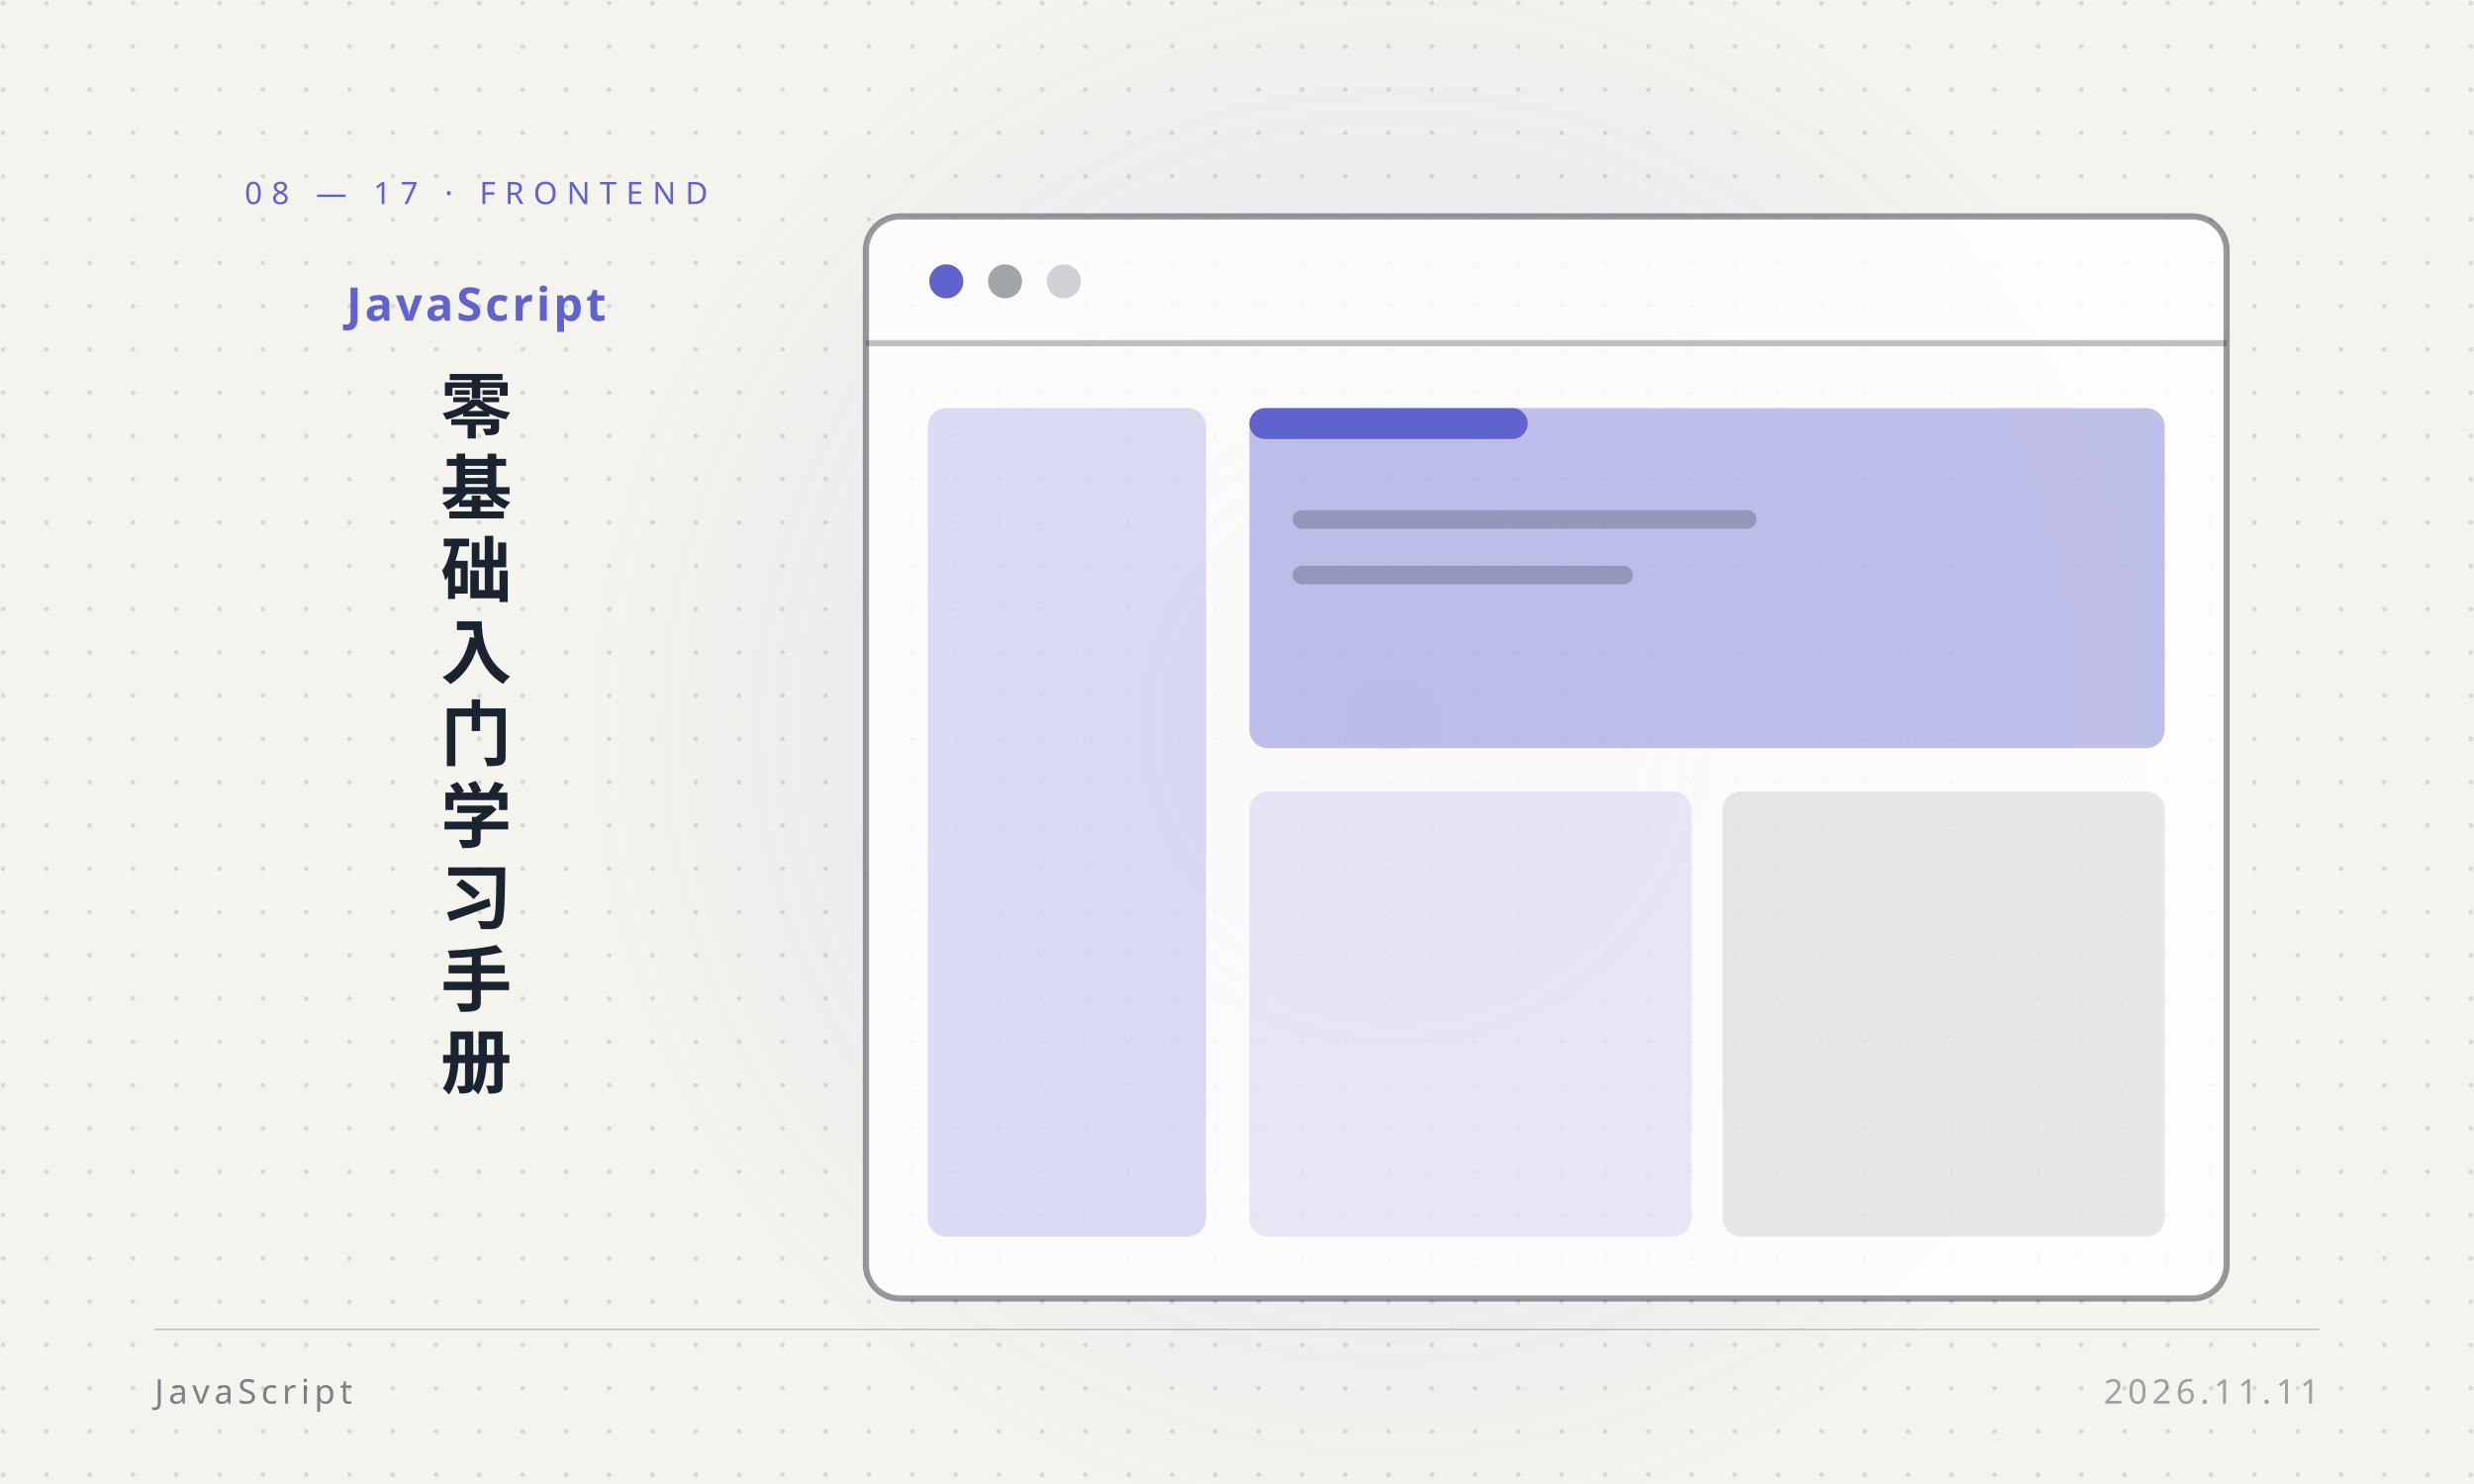
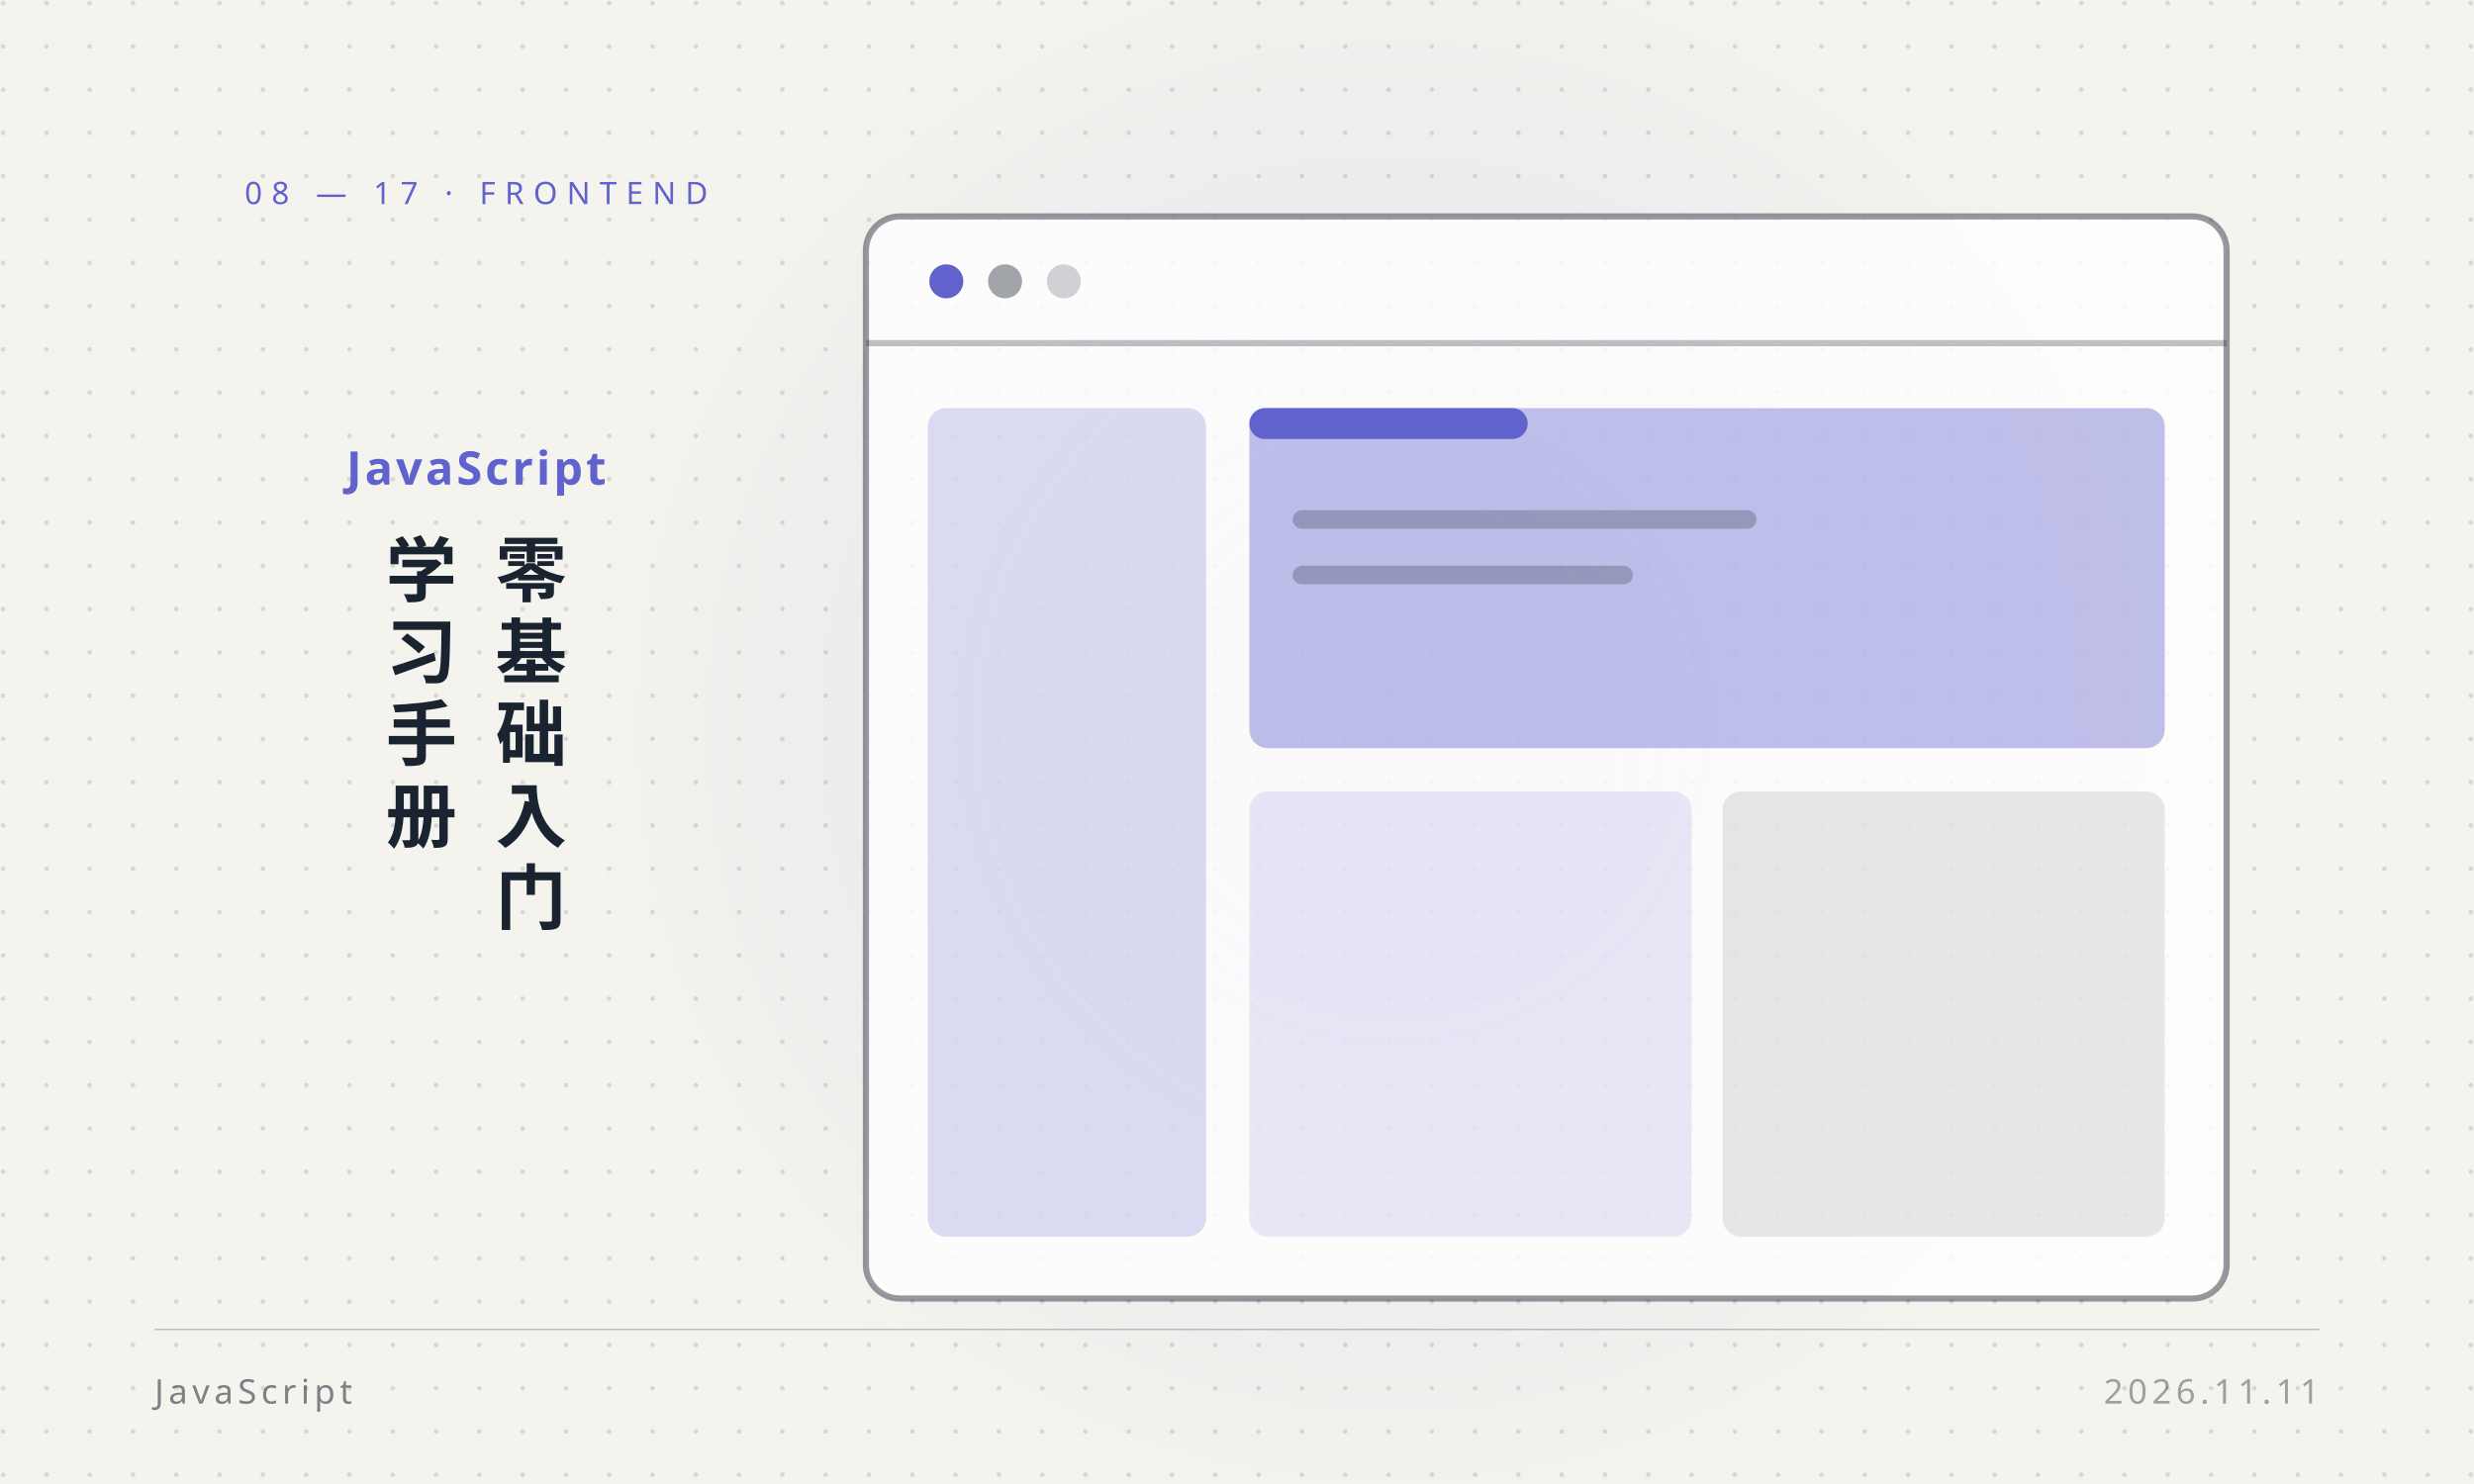
<svg xmlns="http://www.w3.org/2000/svg" width="1600" height="960" viewBox="0 0 1600 960" role="img" aria-label="JavaScript零基础入门学习手册 封面">
  <style>
    @media (prefers-reduced-motion: no-preference) {
      .flow { stroke-dasharray: 24 150; animation: flow 2.6s linear infinite; }
      .breathe { animation: breathe 3.2s ease-in-out infinite; }
      .breathe.d2 { animation-delay: 0.8s; }
      .breathe.d3 { animation-delay: 1.6s; }
    }
    @keyframes flow { from { stroke-dashoffset: 88; } to { stroke-dashoffset: 0; } }
    @keyframes breathe { 0%, 100% { opacity: 0.45; } 50% { opacity: 1; } }
  </style>
  <defs>
    <pattern id="dots" width="28" height="28" patternUnits="userSpaceOnUse">
      <circle cx="2" cy="2" r="1.5" fill="#1a2330" opacity="0.14" />
    </pattern>
    <radialGradient id="glow" cx="0.5" cy="0.5" r="0.5">
      <stop offset="0" stop-color="#6062ce" stop-opacity="0.14" />
      <stop offset="1" stop-color="#6062ce" stop-opacity="0" />
    </radialGradient>
  </defs>
  <rect width="1600" height="960" fill="#f5f3ee" />
  <rect width="1600" height="960" fill="url(#dots)" />
  <circle cx="900" cy="470" r="520" fill="url(#glow)" class="breathe" />
  <g>
    <g>
      <rect x="560" y="140" width="880" height="700" rx="22" fill="#ffffff" fill-opacity="0.82" stroke="#1a2330" stroke-width="4" stroke-opacity="0.45" />
      <line x1="560" y1="222" x2="1440" y2="222" stroke="#1a2330" stroke-width="4" stroke-opacity="0.28" />
      <circle cx="612" cy="182" r="11" fill="#6062ce" />
      <circle cx="650" cy="182" r="11" fill="#1a2330" opacity="0.4" />
      <circle cx="688" cy="182" r="11" fill="#1a2330" opacity="0.2" />
      <rect x="600" y="264" width="180" height="536" rx="12" fill="#6062ce" opacity="0.22" />
      <rect x="808" y="264" width="592" height="220" rx="12" fill="#6062ce" opacity="0.4" />
      <rect x="808" y="512" width="286" height="288" rx="12" fill="#6062ce" opacity="0.14" />
      <rect x="1114" y="512" width="286" height="288" rx="12" fill="#1a2330" opacity="0.1" />
      <rect x="808" y="264" width="180" height="20" rx="10" fill="#6062ce" />
      <rect x="836" y="330" width="300" height="12" rx="6" fill="#1a2330" opacity="0.25" />
      <rect x="836" y="366" width="220" height="12" rx="6" fill="#1a2330" opacity="0.25" />
    </g>
  </g>
  <text x="308" y="132" text-anchor="middle" font-family="'Segoe UI','Helvetica Neue',sans-serif" font-size="20" letter-spacing="6" fill="#6062ce">08 — 17 · FRONTEND</text>
-   <text x="308" y="207.5" text-anchor="middle" font-family="'Segoe UI','Helvetica Neue',sans-serif" font-size="30" font-weight="600" letter-spacing="2" fill="#6062ce">JavaScript</text>
-   <text x="308" y="279.5" text-anchor="middle" font-family="'PingFang SC','Microsoft YaHei','Noto Sans SC',sans-serif" font-size="46" font-weight="600" fill="#1a2330">零</text>
-   <text x="308" y="332.5" text-anchor="middle" font-family="'PingFang SC','Microsoft YaHei','Noto Sans SC',sans-serif" font-size="46" font-weight="600" fill="#1a2330">基</text>
-   <text x="308" y="385.5" text-anchor="middle" font-family="'PingFang SC','Microsoft YaHei','Noto Sans SC',sans-serif" font-size="46" font-weight="600" fill="#1a2330">础</text>
-   <text x="308" y="438.5" text-anchor="middle" font-family="'PingFang SC','Microsoft YaHei','Noto Sans SC',sans-serif" font-size="46" font-weight="600" fill="#1a2330">入</text>
-   <text x="308" y="491.5" text-anchor="middle" font-family="'PingFang SC','Microsoft YaHei','Noto Sans SC',sans-serif" font-size="46" font-weight="600" fill="#1a2330">门</text>
-   <text x="308" y="544.5" text-anchor="middle" font-family="'PingFang SC','Microsoft YaHei','Noto Sans SC',sans-serif" font-size="46" font-weight="600" fill="#1a2330">学</text>
-   <text x="308" y="597.5" text-anchor="middle" font-family="'PingFang SC','Microsoft YaHei','Noto Sans SC',sans-serif" font-size="46" font-weight="600" fill="#1a2330">习</text>
-   <text x="308" y="650.5" text-anchor="middle" font-family="'PingFang SC','Microsoft YaHei','Noto Sans SC',sans-serif" font-size="46" font-weight="600" fill="#1a2330">手</text>
-   <text x="308" y="703.5" text-anchor="middle" font-family="'PingFang SC','Microsoft YaHei','Noto Sans SC',sans-serif" font-size="46" font-weight="600" fill="#1a2330">册</text>
+   <text x="308" y="313.5" text-anchor="middle" font-family="'Segoe UI','Helvetica Neue',sans-serif" font-size="30" font-weight="600" letter-spacing="2" fill="#6062ce">JavaScript</text>
+   <text x="343.5" y="385.5" text-anchor="middle" font-family="'PingFang SC','Microsoft YaHei','Noto Sans SC',sans-serif" font-size="46" font-weight="600" fill="#1a2330">零</text>
+   <text x="343.5" y="438.5" text-anchor="middle" font-family="'PingFang SC','Microsoft YaHei','Noto Sans SC',sans-serif" font-size="46" font-weight="600" fill="#1a2330">基</text>
+   <text x="343.5" y="491.5" text-anchor="middle" font-family="'PingFang SC','Microsoft YaHei','Noto Sans SC',sans-serif" font-size="46" font-weight="600" fill="#1a2330">础</text>
+   <text x="343.5" y="544.5" text-anchor="middle" font-family="'PingFang SC','Microsoft YaHei','Noto Sans SC',sans-serif" font-size="46" font-weight="600" fill="#1a2330">入</text>
+   <text x="343.5" y="597.5" text-anchor="middle" font-family="'PingFang SC','Microsoft YaHei','Noto Sans SC',sans-serif" font-size="46" font-weight="600" fill="#1a2330">门</text>
+   <text x="272.5" y="385.5" text-anchor="middle" font-family="'PingFang SC','Microsoft YaHei','Noto Sans SC',sans-serif" font-size="46" font-weight="600" fill="#1a2330">学</text>
+   <text x="272.5" y="438.5" text-anchor="middle" font-family="'PingFang SC','Microsoft YaHei','Noto Sans SC',sans-serif" font-size="46" font-weight="600" fill="#1a2330">习</text>
+   <text x="272.5" y="491.5" text-anchor="middle" font-family="'PingFang SC','Microsoft YaHei','Noto Sans SC',sans-serif" font-size="46" font-weight="600" fill="#1a2330">手</text>
+   <text x="272.5" y="544.5" text-anchor="middle" font-family="'PingFang SC','Microsoft YaHei','Noto Sans SC',sans-serif" font-size="46" font-weight="600" fill="#1a2330">册</text>
  <line x1="100" y1="860" x2="1500" y2="860" stroke="#1a2330" stroke-width="1" stroke-opacity="0.25" />
  <text x="100" y="908" font-family="'PingFang SC','Microsoft YaHei','Noto Sans SC',sans-serif" font-size="22" letter-spacing="3" fill="#1a2330" fill-opacity="0.55">JavaScript</text>
  <text x="1500" y="908" text-anchor="end" font-family="'Segoe UI','Helvetica Neue',sans-serif" font-size="22" letter-spacing="3" fill="#1a2330" fill-opacity="0.4">2026.11.11</text>
</svg>
